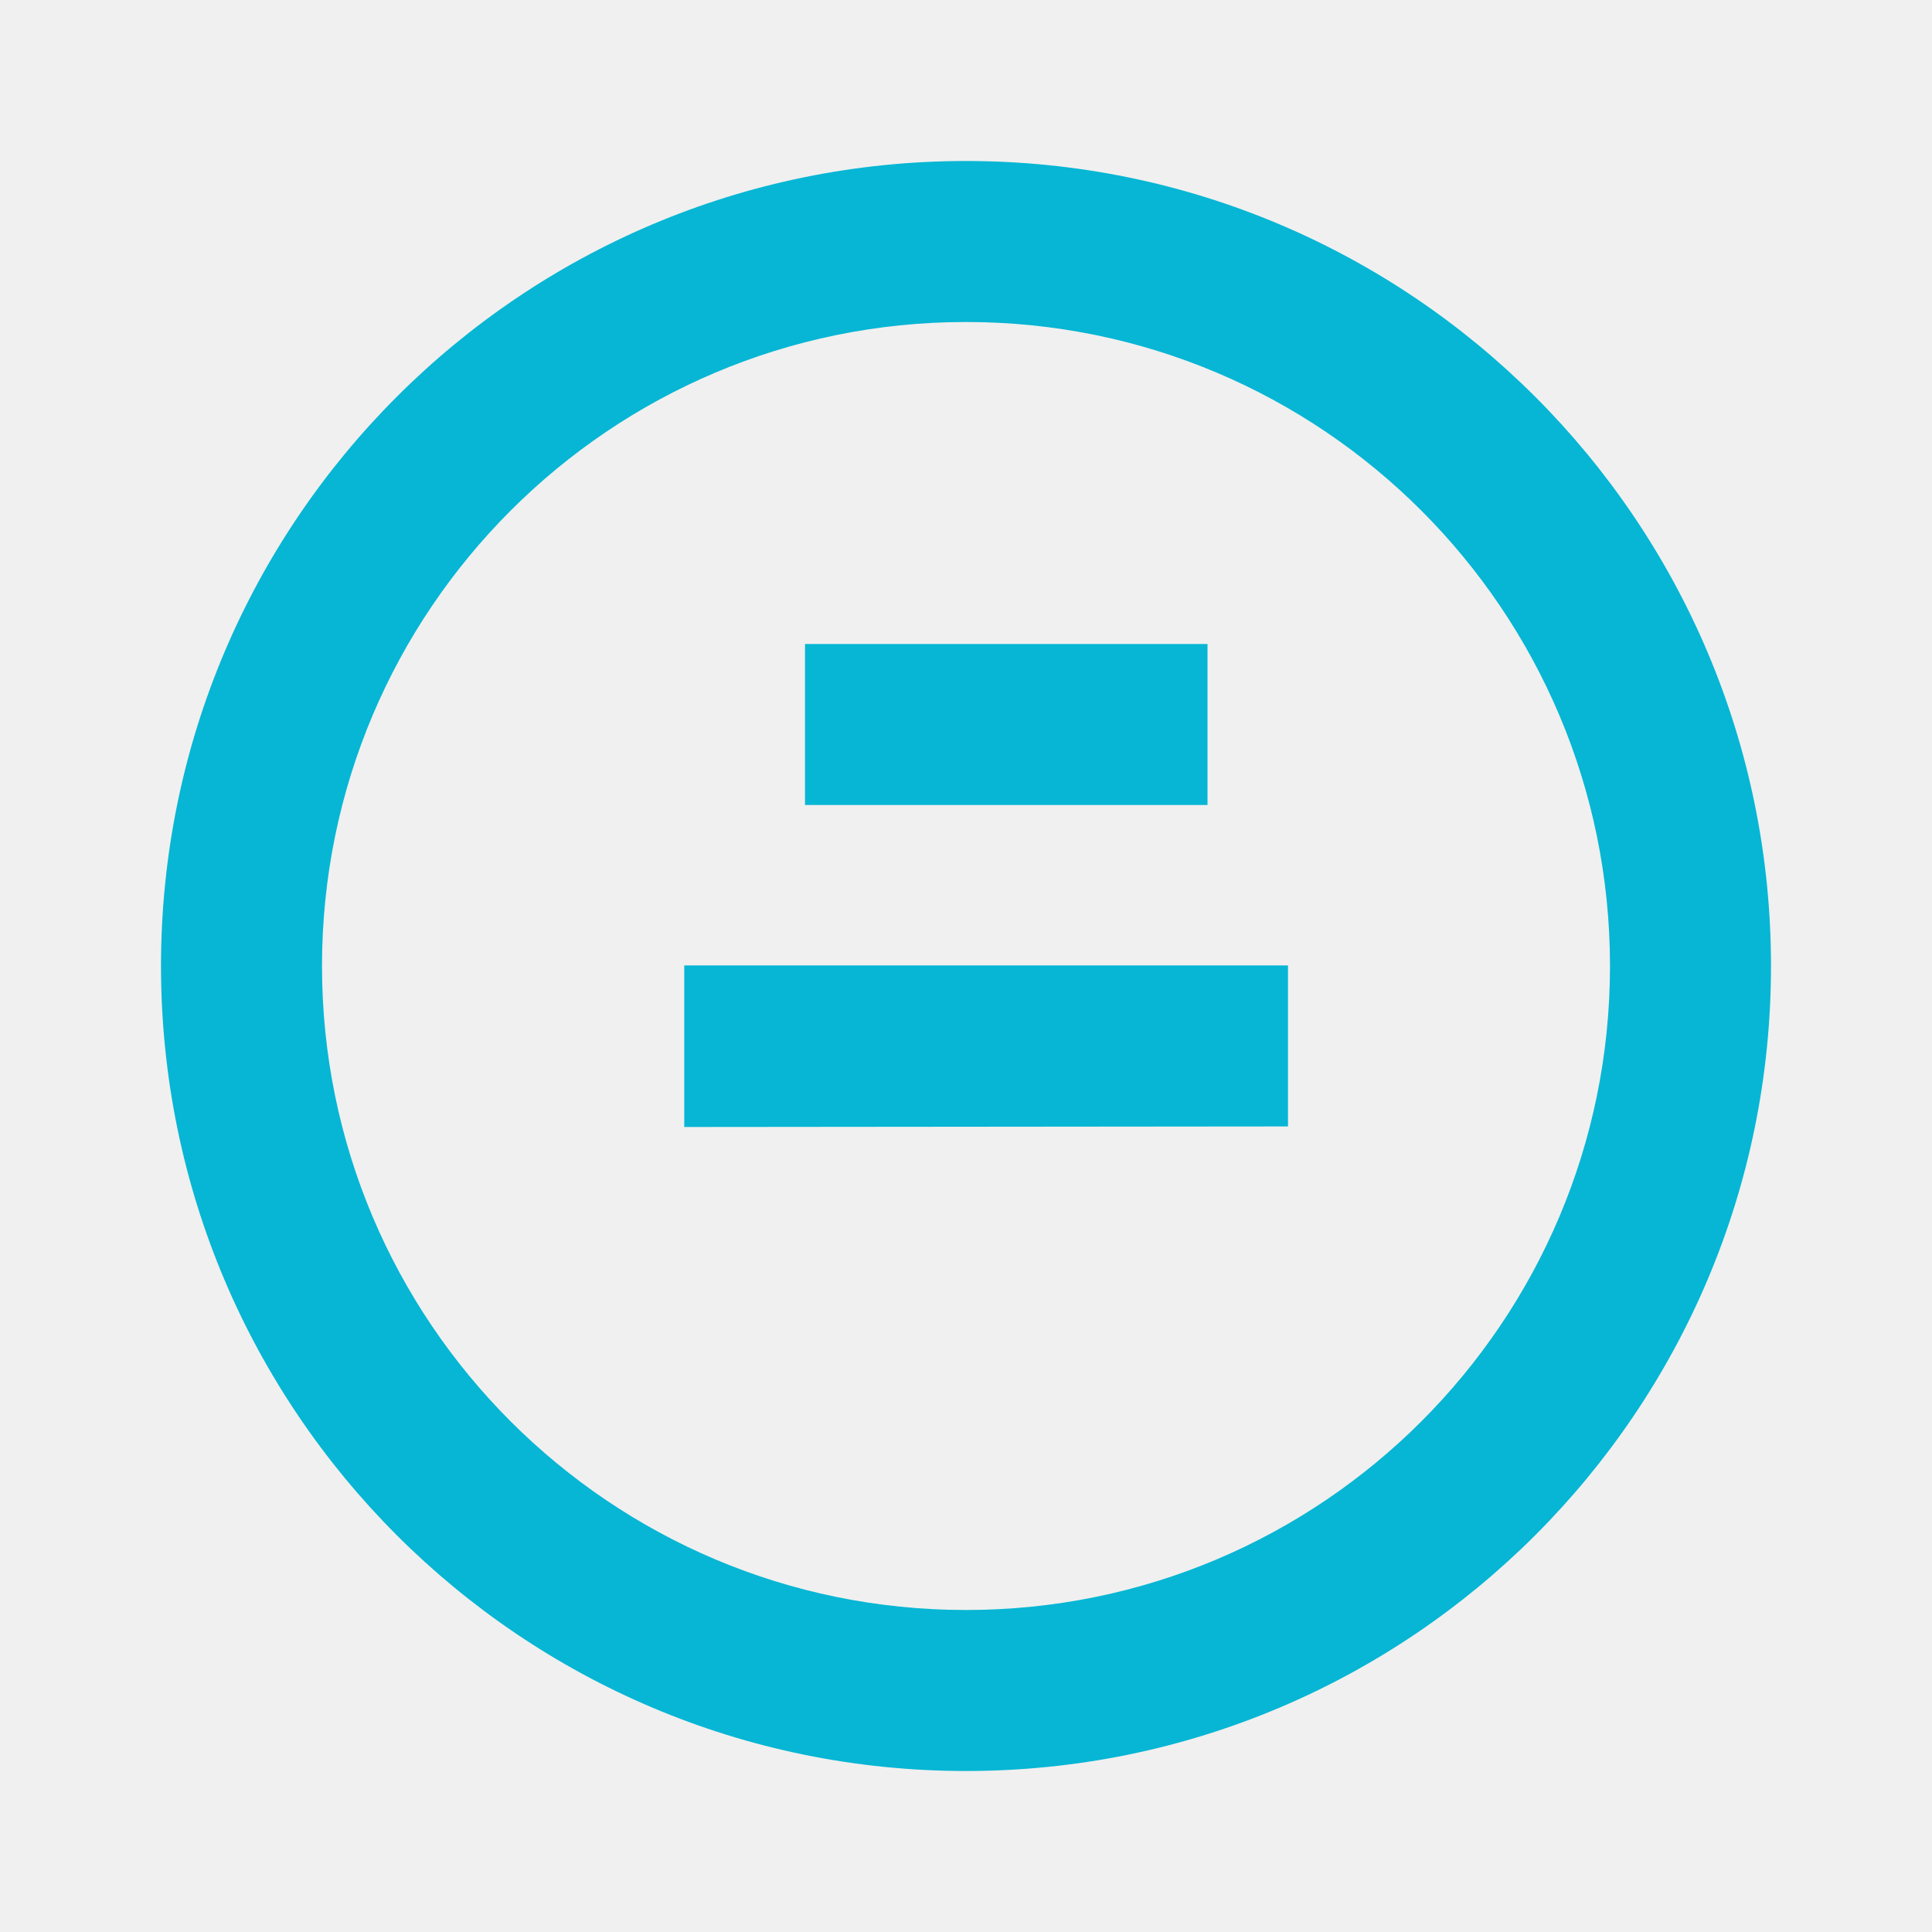
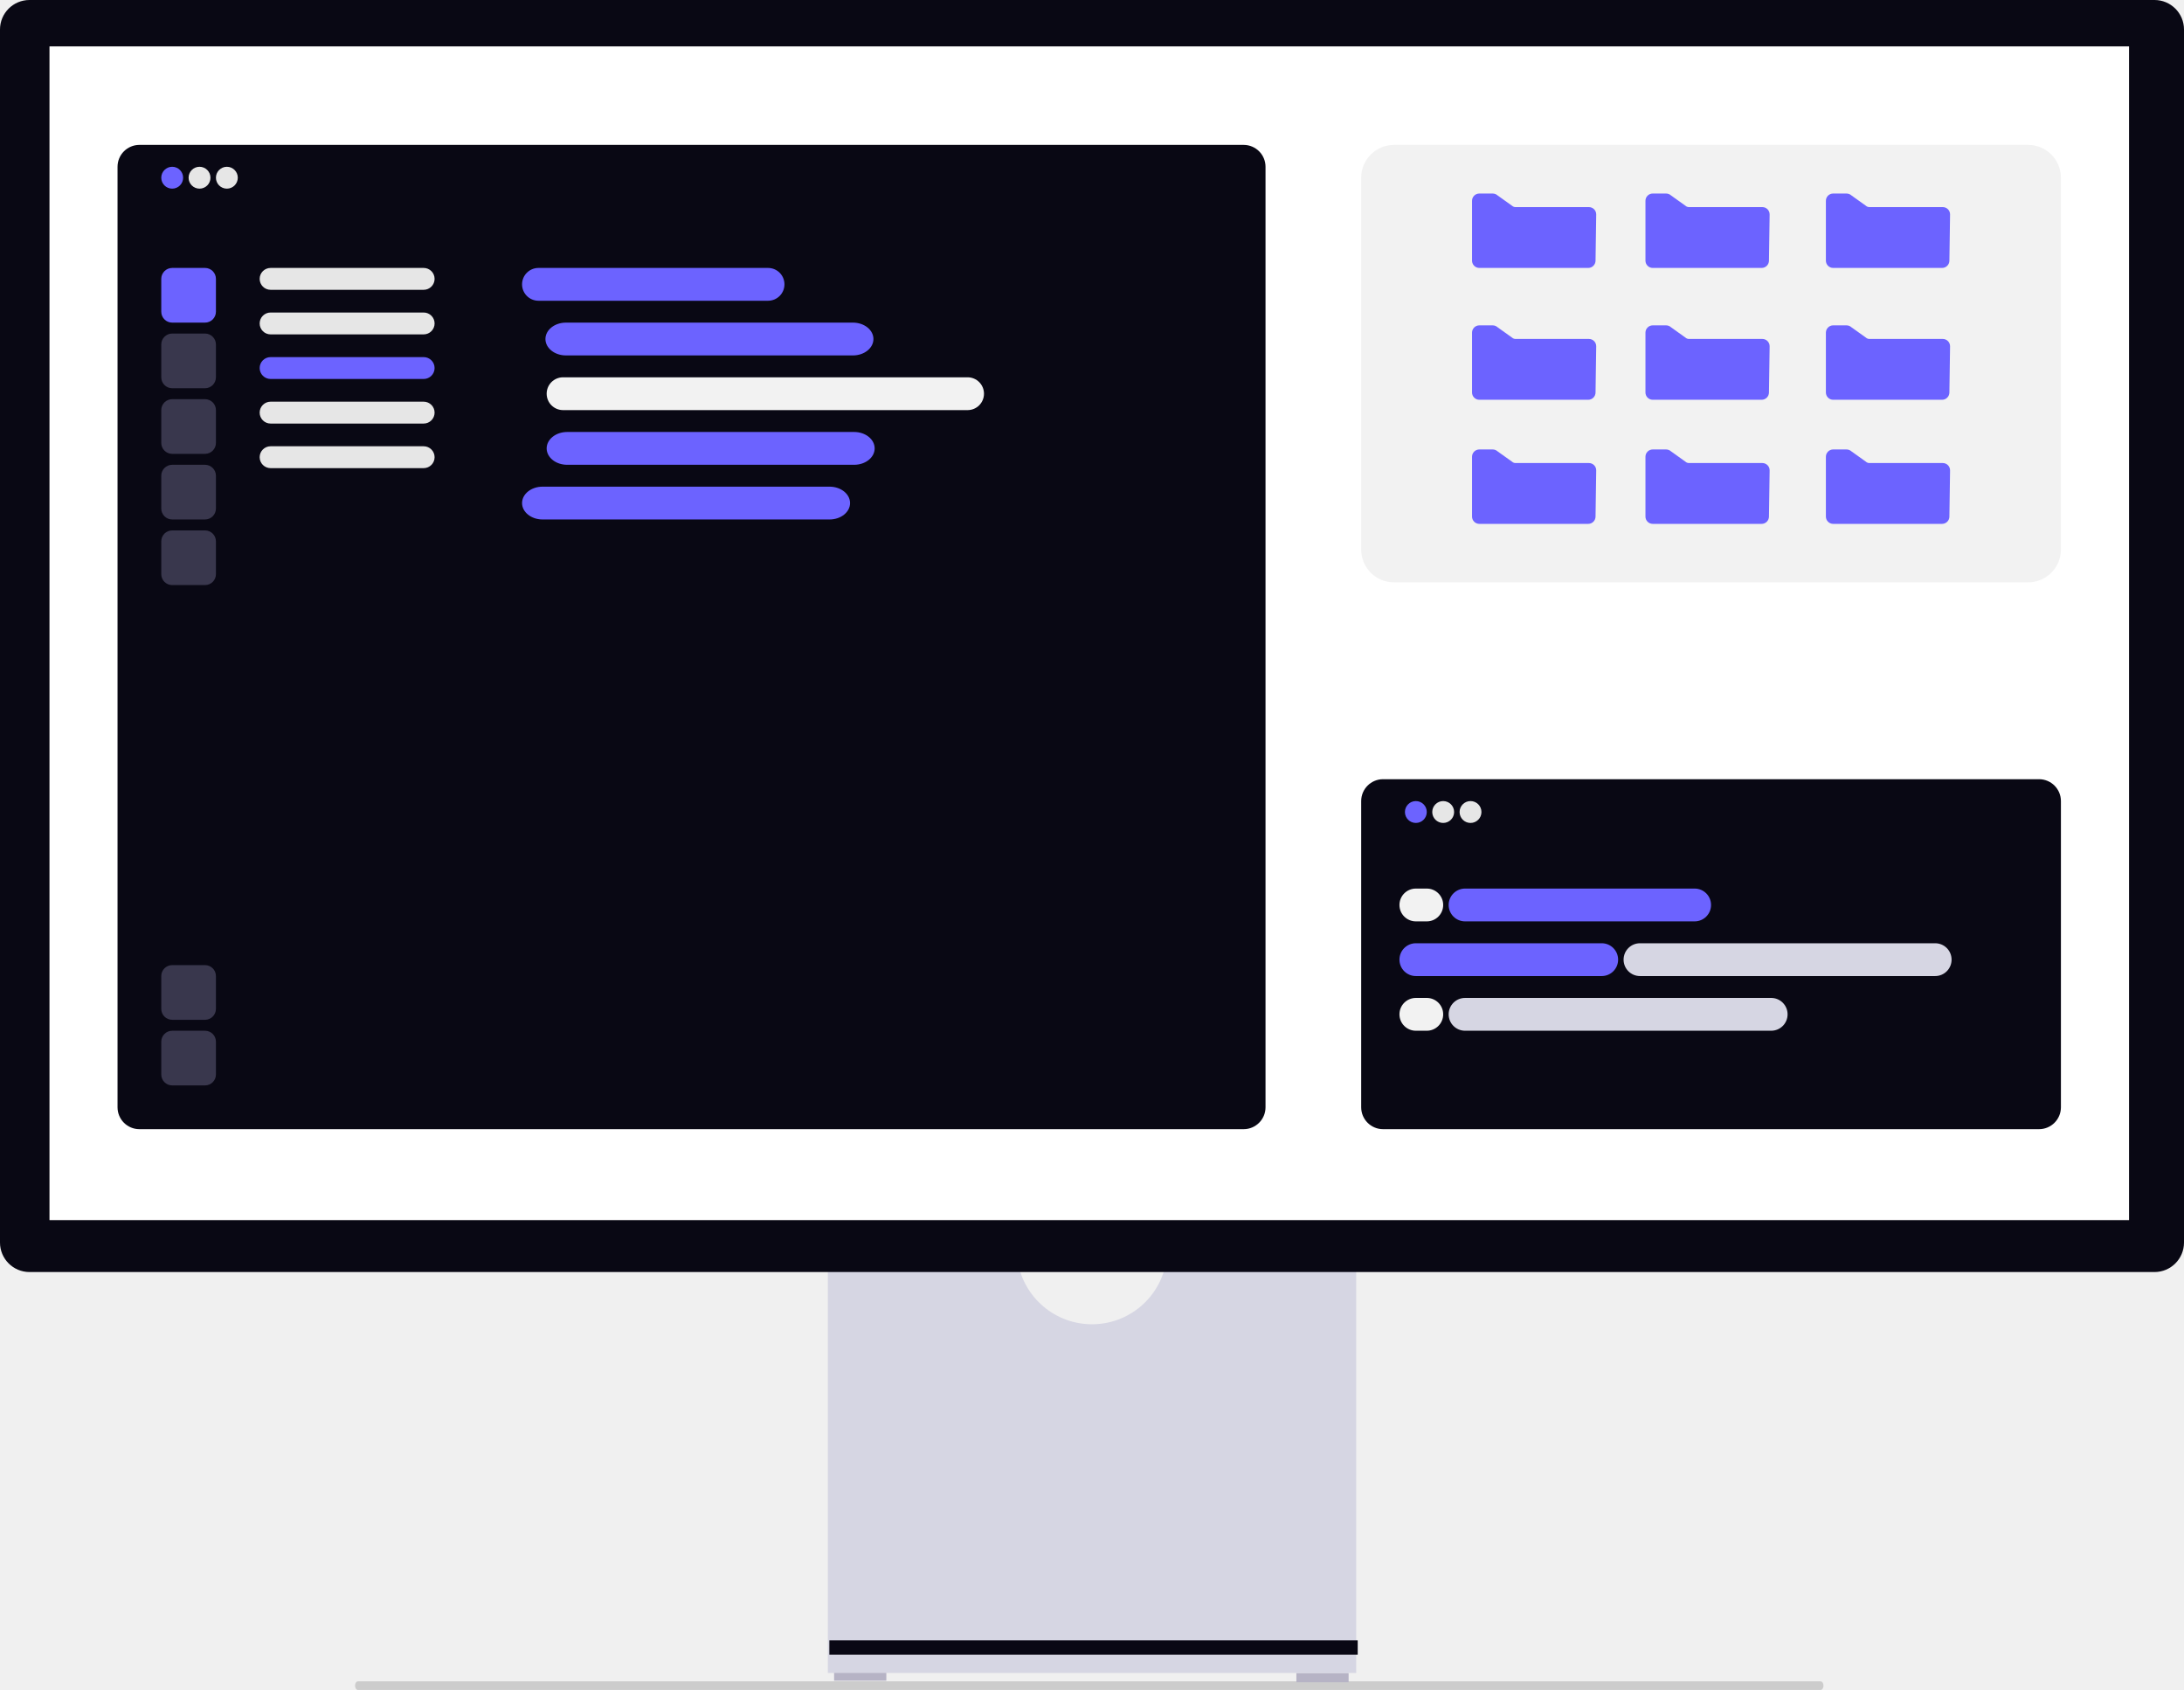
- <svg xmlns="http://www.w3.org/2000/svg" viewBox="0 0 24 24" fill="#06b6d4">
-   <path d="M12 22C6.477 22 2 17.523 2 12S6.477 2 12 2s10 4.477 10 10-4.477 10-10 10zm0-2a8 8 0 1 0 0-16 8 8 0 0 0 0 16zm-3.5-6l7.5-.007v-2H8.5v2zm6.5-4h-5V8h5v2z" />
+ <svg xmlns="http://www.w3.org/2000/svg" width="799.031" height="618.112" viewBox="0 0 799.031 618.112" role="img" artist="Katerina Limpitsouni" source="https://undraw.co/">
+   <g transform="translate(-560 -231)">
+     <path d="M15.18,488.763c0,.872.478,1.573,1.073,1.573h535.1c.6,0,1.073-.7,1.073-1.573s-.478-1.573-1.073-1.573H16.253C15.658,487.191,15.18,487.891,15.18,488.763Z" transform="translate(674.711 358.776)" fill="#ccc" />
+     <rect width="19.105" height="3.371" transform="translate(865.162 842.354)" fill="#b6b3c5" />
+     <rect width="19.105" height="3.371" transform="translate(1034.295 842.917)" fill="#b6b3c5" />
+     <path d="M352.955,370.945a27.529,27.529,0,0,1-54.321,0H229.146V521.536h193.3V370.945Z" transform="translate(633.721 321.378)" fill="#d6d6e3" />
+     <rect width="193.296" height="5.242" transform="translate(863.43 830.983)" fill="#090814" />
+     <path d="M788.255,487.17H10.776A10.788,10.788,0,0,1,0,476.394V32.688A10.788,10.788,0,0,1,10.776,21.911H788.255a10.789,10.789,0,0,1,10.776,10.776V476.394a10.789,10.789,0,0,1-10.776,10.776Z" transform="translate(560 209.089)" fill="#090814" />
+     <rect width="760.822" height="429.297" transform="translate(578.104 247.968)" fill="#fff" />
+     <g transform="translate(451 -15)">
+       <path d="M8,0H248a8,8,0,0,1,8,8V120a8,8,0,0,1-8,8H8a8,8,0,0,1-8-8V8A8,8,0,0,1,8,0Z" transform="translate(607 531)" fill="#090814" />
+       <path d="M4,0A4,4,0,1,1,0,4,4,4,0,0,1,4,0Z" transform="translate(623 539)" fill="#6c63ff" />
+       <path d="M4,0A4,4,0,1,1,0,4,4,4,0,0,1,4,0Z" transform="translate(633 539)" fill="#e6e6e6" />
+       <path d="M4,0A4,4,0,1,1,0,4,4,4,0,0,1,4,0Z" transform="translate(643 539)" fill="#e6e6e6" />
+       <path d="M6,0H90a6,6,0,0,1,0,12H6A6,6,0,0,1,6,0Z" transform="translate(639 571)" fill="#6c63ff" />
+       <path d="M6,0h4a6,6,0,0,1,0,12H6A6,6,0,0,1,6,0Z" transform="translate(621 571)" fill="#f2f2f2" />
+       <path d="M6,0H74a6,6,0,0,1,0,12H6A6,6,0,0,1,6,0Z" transform="translate(621 591)" fill="#6c63ff" />
+       <path d="M6,0H114a6,6,0,0,1,0,12H6A6,6,0,0,1,6,0Z" transform="translate(703 591)" fill="#d6d6e3" />
+       <path d="M6,0h4a6,6,0,0,1,0,12H6A6,6,0,0,1,6,0Z" transform="translate(621 611)" fill="#f2f2f2" />
+       <path d="M6,0H118a6,6,0,0,1,0,12H6A6,6,0,0,1,6,0Z" transform="translate(639 611)" fill="#d6d6e3" />
+     </g>
+     <path d="M8,0H412a8,8,0,0,1,8,8V352a8,8,0,0,1-8,8H8a8,8,0,0,1-8-8V8A8,8,0,0,1,8,0Z" transform="translate(603 284)" fill="#090814" />
+     <path d="M4,0A4,4,0,1,1,0,4,4,4,0,0,1,4,0Z" transform="translate(619 292)" fill="#6c63ff" />
+     <path d="M4,0A4,4,0,1,1,0,4,4,4,0,0,1,4,0Z" transform="translate(629 292)" fill="#e6e6e6" />
+     <path d="M4,0A4,4,0,1,1,0,4,4,4,0,0,1,4,0Z" transform="translate(639 292)" fill="#e6e6e6" />
+     <path d="M4,0H16a4,4,0,0,1,4,4V16a4,4,0,0,1-4,4H4a4,4,0,0,1-4-4V4A4,4,0,0,1,4,0Z" transform="translate(619 329)" fill="#6c63ff" />
+     <path d="M4,0H16a4,4,0,0,1,4,4V16a4,4,0,0,1-4,4H4a4,4,0,0,1-4-4V4A4,4,0,0,1,4,0Z" transform="translate(619 353)" fill="#39374d" />
+     <path d="M4,0H16a4,4,0,0,1,4,4V16a4,4,0,0,1-4,4H4a4,4,0,0,1-4-4V4A4,4,0,0,1,4,0Z" transform="translate(619 377)" fill="#39374d" />
+     <path d="M4,0H16a4,4,0,0,1,4,4V16a4,4,0,0,1-4,4H4a4,4,0,0,1-4-4V4A4,4,0,0,1,4,0Z" transform="translate(619 401)" fill="#39374d" />
+     <path d="M4,0H16a4,4,0,0,1,4,4V16a4,4,0,0,1-4,4H4a4,4,0,0,1-4-4V4A4,4,0,0,1,4,0Z" transform="translate(619 425)" fill="#39374d" />
+     <path d="M4,0H16a4,4,0,0,1,4,4V16a4,4,0,0,1-4,4H4a4,4,0,0,1-4-4V4A4,4,0,0,1,4,0Z" transform="translate(619 584)" fill="#39374d" />
+     <path d="M4,0H16a4,4,0,0,1,4,4V16a4,4,0,0,1-4,4H4a4,4,0,0,1-4-4V4A4,4,0,0,1,4,0Z" transform="translate(619 608)" fill="#39374d" />
+     <path d="M4,0H60a4,4,0,0,1,0,8H4A4,4,0,0,1,4,0Z" transform="translate(655 329)" fill="#e6e6e6" />
+     <path d="M4,0H60a4,4,0,0,1,0,8H4A4,4,0,0,1,4,0Z" transform="translate(655 345.306)" fill="#e6e6e6" />
+     <path d="M4,0H60a4,4,0,0,1,0,8H4A4,4,0,0,1,4,0Z" transform="translate(655 361.613)" fill="#6c63ff" />
+     <path d="M4,0H60a4,4,0,0,1,0,8H4A4,4,0,0,1,4,0Z" transform="translate(655 377.919)" fill="#e6e6e6" />
+     <path d="M4,0H60a4,4,0,0,1,0,8H4A4,4,0,0,1,4,0Z" transform="translate(655 394.225)" fill="#e6e6e6" />
+     <path d="M6,0H90a6,6,0,0,1,0,12H6A6,6,0,0,1,6,0Z" transform="translate(751 329)" fill="#6c63ff" />
+     <path d="M6,0H154a6,6,0,0,1,0,12H6A6,6,0,0,1,6,0Z" transform="translate(760 369)" fill="#f2f2f2" />
+     <path d="M7.5,0h105c4.142,0,7.5,2.686,7.5,6s-3.358,6-7.5,6H7.5C3.358,12,0,9.314,0,6S3.358,0,7.5,0Z" transform="translate(759.552 349)" fill="#6c63ff" />
+     <path d="M7.5,0h105c4.142,0,7.5,2.686,7.5,6s-3.358,6-7.5,6H7.5C3.358,12,0,9.314,0,6S3.358,0,7.5,0Z" transform="translate(760 389)" fill="#6c63ff" />
+     <path d="M7.5,0h105c4.142,0,7.5,2.686,7.5,6s-3.358,6-7.5,6H7.5C3.358,12,0,9.314,0,6S3.358,0,7.5,0Z" transform="translate(751 409)" fill="#6c63ff" />
+     <path d="M12,0H244a12,12,0,0,1,12,12V148a12,12,0,0,1-12,12H12A12,12,0,0,1,0,148V12A12,12,0,0,1,12,0Z" transform="translate(1058 284)" fill="#f2f2f2" />
+     <path d="M253.67,427.859H213.816a2.668,2.668,0,0,1-2.665-2.665V403.307a2.668,2.668,0,0,1,2.665-2.665H218.7a2.659,2.659,0,0,1,1.793.693l5.3,3.784a1.872,1.872,0,0,0,1.265.49h26.859a2.665,2.665,0,0,1,2.665,2.7l-.247,16.92A2.676,2.676,0,0,1,253.67,427.859Z" transform="translate(887.403 -98.859)" fill="#6c63ff" />
+     <path d="M253.67,427.859H213.816a2.668,2.668,0,0,1-2.665-2.665V403.307a2.668,2.668,0,0,1,2.665-2.665H218.7a2.659,2.659,0,0,1,1.793.693l5.3,3.784a1.872,1.872,0,0,0,1.265.49h26.859a2.665,2.665,0,0,1,2.665,2.7l-.247,16.92A2.676,2.676,0,0,1,253.67,427.859Z" transform="translate(1016.863 -98.859)" fill="#6c63ff" />
+     <path d="M253.67,427.859H213.816a2.668,2.668,0,0,1-2.665-2.665V403.307a2.668,2.668,0,0,1,2.665-2.665H218.7a2.659,2.659,0,0,1,1.793.693l5.3,3.784a1.872,1.872,0,0,0,1.265.49h26.859a2.665,2.665,0,0,1,2.665,2.7l-.247,16.92A2.676,2.676,0,0,1,253.67,427.859Z" transform="translate(950.849 -98.859)" fill="#6c63ff" />
+     <path d="M253.67,427.859H213.816a2.668,2.668,0,0,1-2.665-2.665V403.307a2.668,2.668,0,0,1,2.665-2.665H218.7a2.659,2.659,0,0,1,1.793.693l5.3,3.784a1.872,1.872,0,0,0,1.265.49h26.859a2.665,2.665,0,0,1,2.665,2.7l-.247,16.92A2.676,2.676,0,0,1,253.67,427.859Z" transform="translate(887.403 -50.638)" fill="#6c63ff" />
+     <path d="M253.67,427.859H213.816a2.668,2.668,0,0,1-2.665-2.665V403.307a2.668,2.668,0,0,1,2.665-2.665H218.7a2.659,2.659,0,0,1,1.793.693l5.3,3.784a1.872,1.872,0,0,0,1.265.49h26.859a2.665,2.665,0,0,1,2.665,2.7l-.247,16.92A2.676,2.676,0,0,1,253.67,427.859Z" transform="translate(1016.863 -50.638)" fill="#6c63ff" />
+     <path d="M253.67,427.859H213.816a2.668,2.668,0,0,1-2.665-2.665V403.307a2.668,2.668,0,0,1,2.665-2.665H218.7a2.659,2.659,0,0,1,1.793.693l5.3,3.784a1.872,1.872,0,0,0,1.265.49h26.859a2.665,2.665,0,0,1,2.665,2.7l-.247,16.92A2.676,2.676,0,0,1,253.67,427.859Z" transform="translate(950.849 -50.638)" fill="#6c63ff" />
+     <path d="M253.67,427.859H213.816a2.668,2.668,0,0,1-2.665-2.665V403.307a2.668,2.668,0,0,1,2.665-2.665H218.7a2.659,2.659,0,0,1,1.793.693l5.3,3.784a1.872,1.872,0,0,0,1.265.49h26.859a2.665,2.665,0,0,1,2.665,2.7l-.247,16.92A2.676,2.676,0,0,1,253.67,427.859Z" transform="translate(887.403 -5.25)" fill="#6c63ff" />
+     <path d="M253.67,427.859H213.816a2.668,2.668,0,0,1-2.665-2.665V403.307a2.668,2.668,0,0,1,2.665-2.665H218.7a2.659,2.659,0,0,1,1.793.693l5.3,3.784a1.872,1.872,0,0,0,1.265.49h26.859a2.665,2.665,0,0,1,2.665,2.7l-.247,16.92A2.676,2.676,0,0,1,253.67,427.859Z" transform="translate(1016.863 -5.25)" fill="#6c63ff" />
+     <path d="M253.67,427.859H213.816a2.668,2.668,0,0,1-2.665-2.665V403.307a2.668,2.668,0,0,1,2.665-2.665H218.7a2.659,2.659,0,0,1,1.793.693l5.3,3.784a1.872,1.872,0,0,0,1.265.49h26.859a2.665,2.665,0,0,1,2.665,2.7l-.247,16.92A2.676,2.676,0,0,1,253.67,427.859Z" transform="translate(950.849 -5.25)" fill="#6c63ff" />
+   </g>
</svg>
